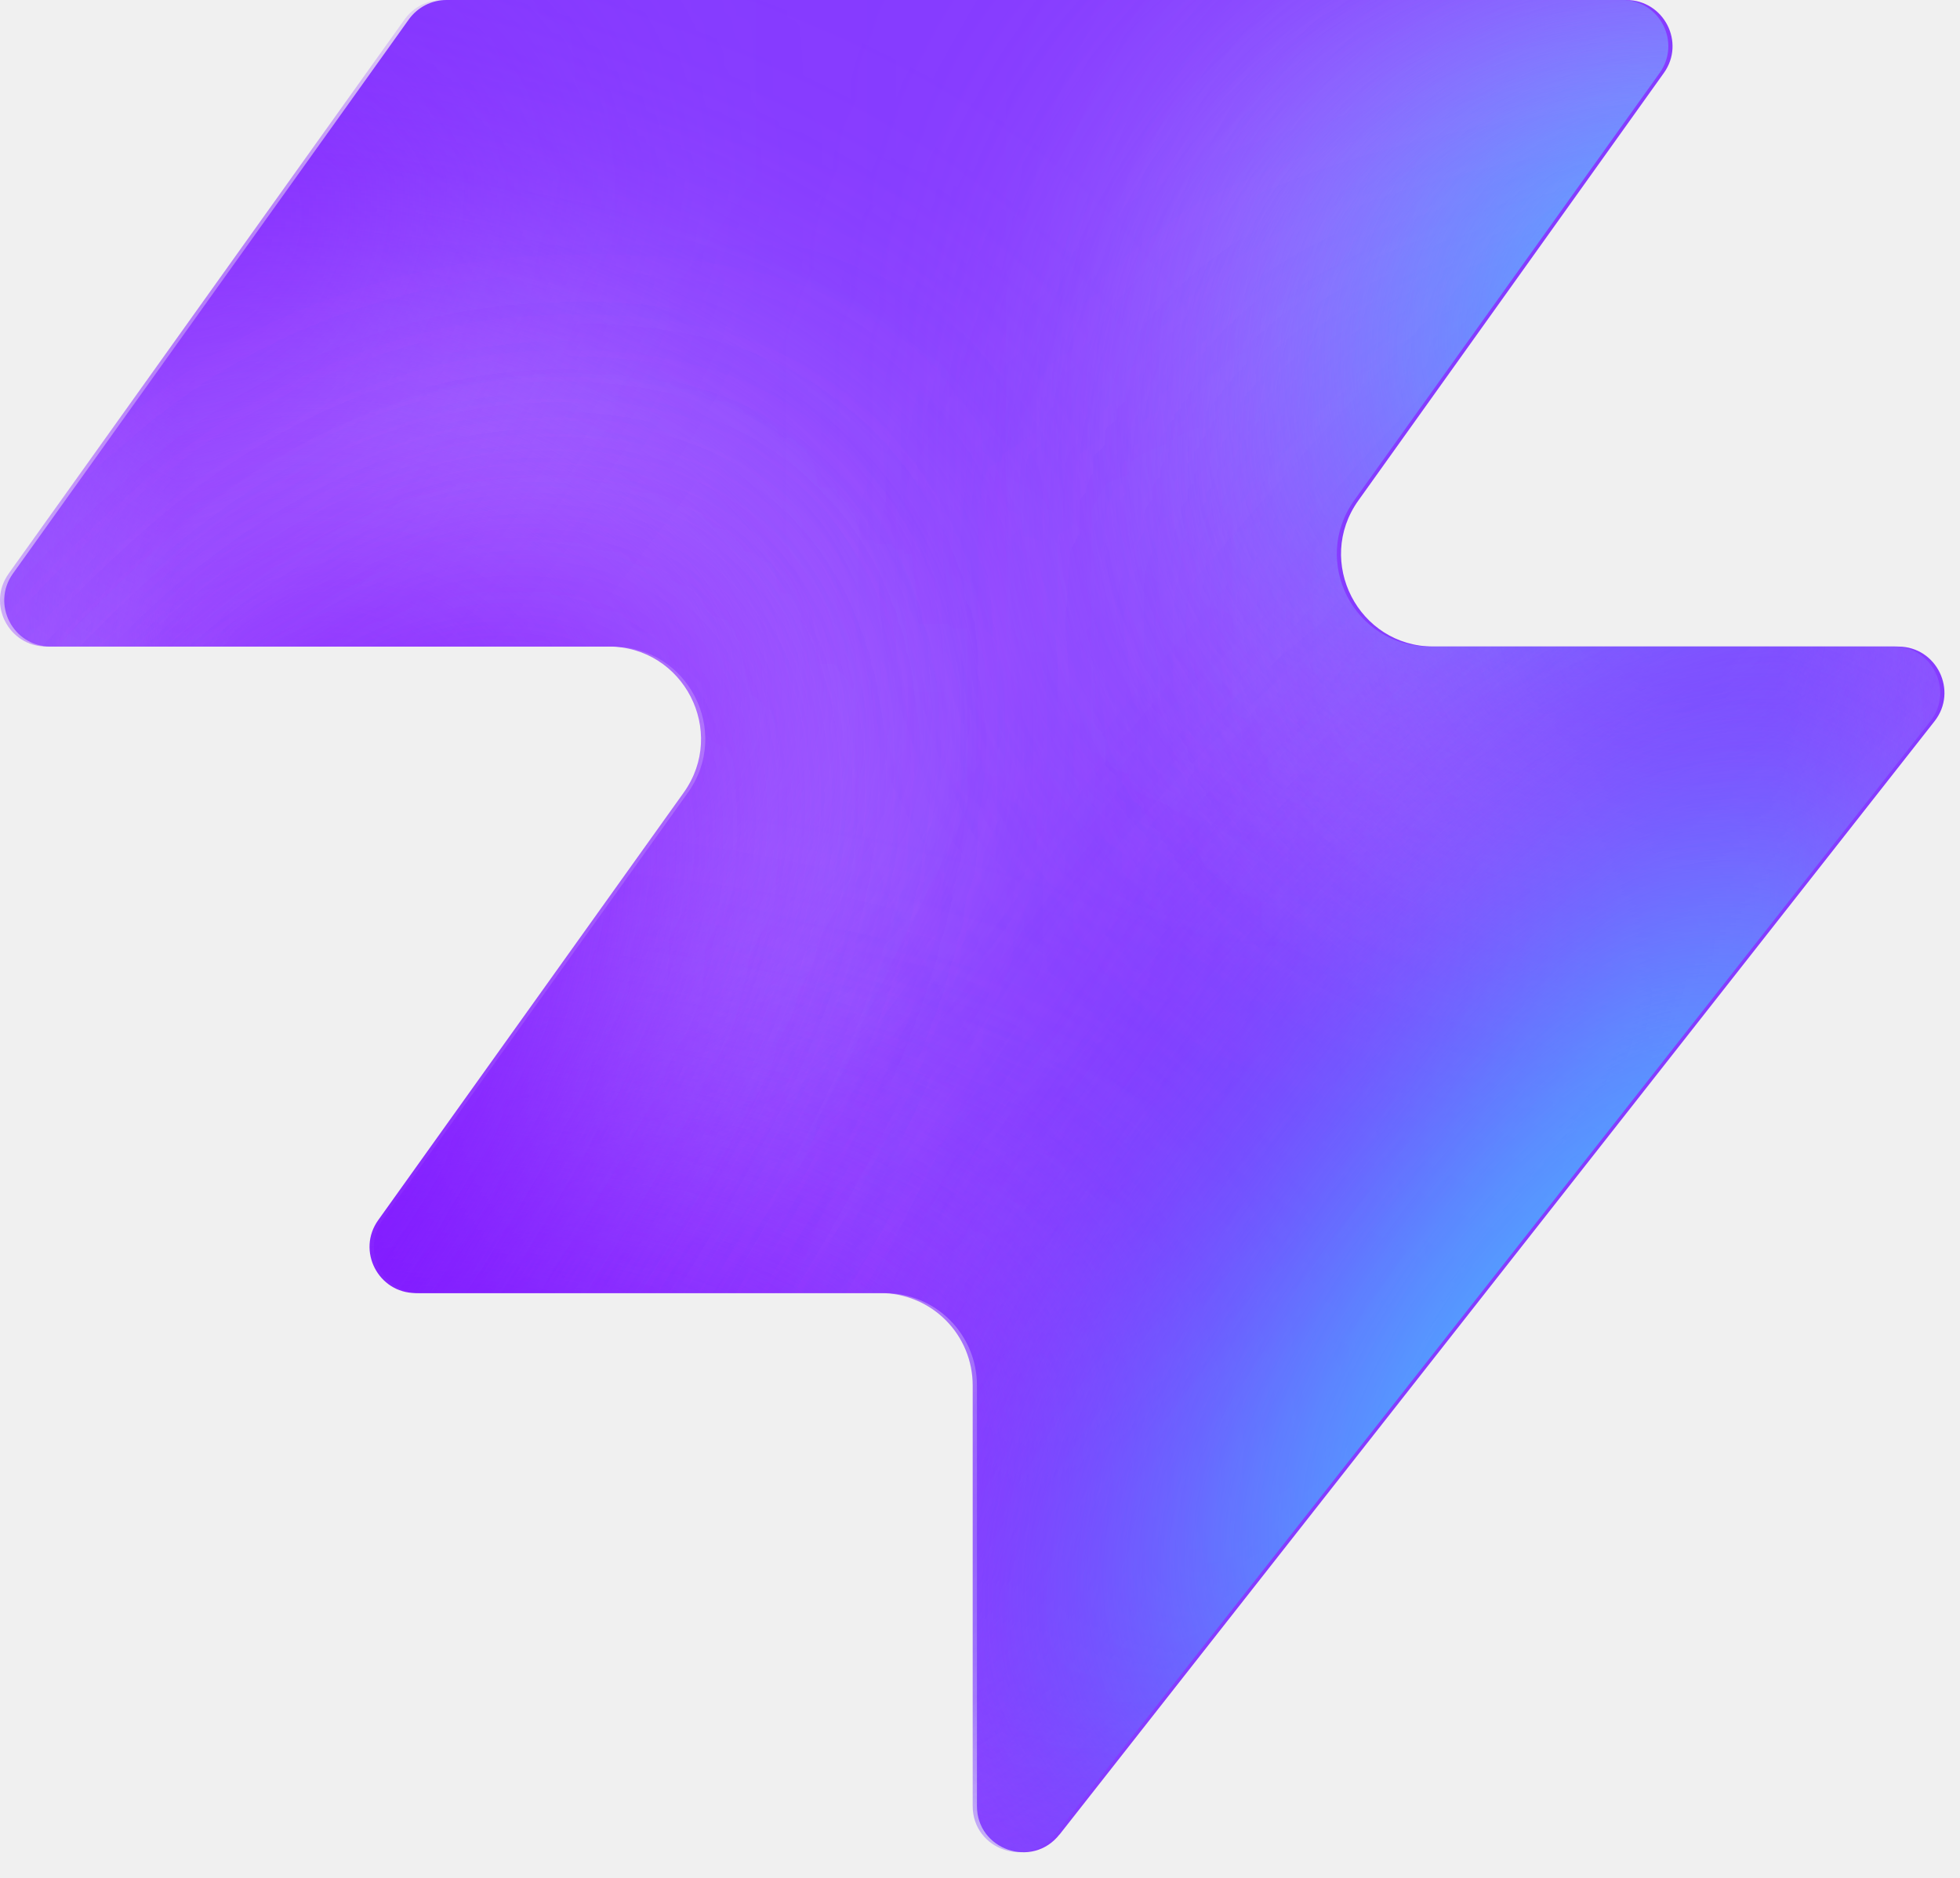
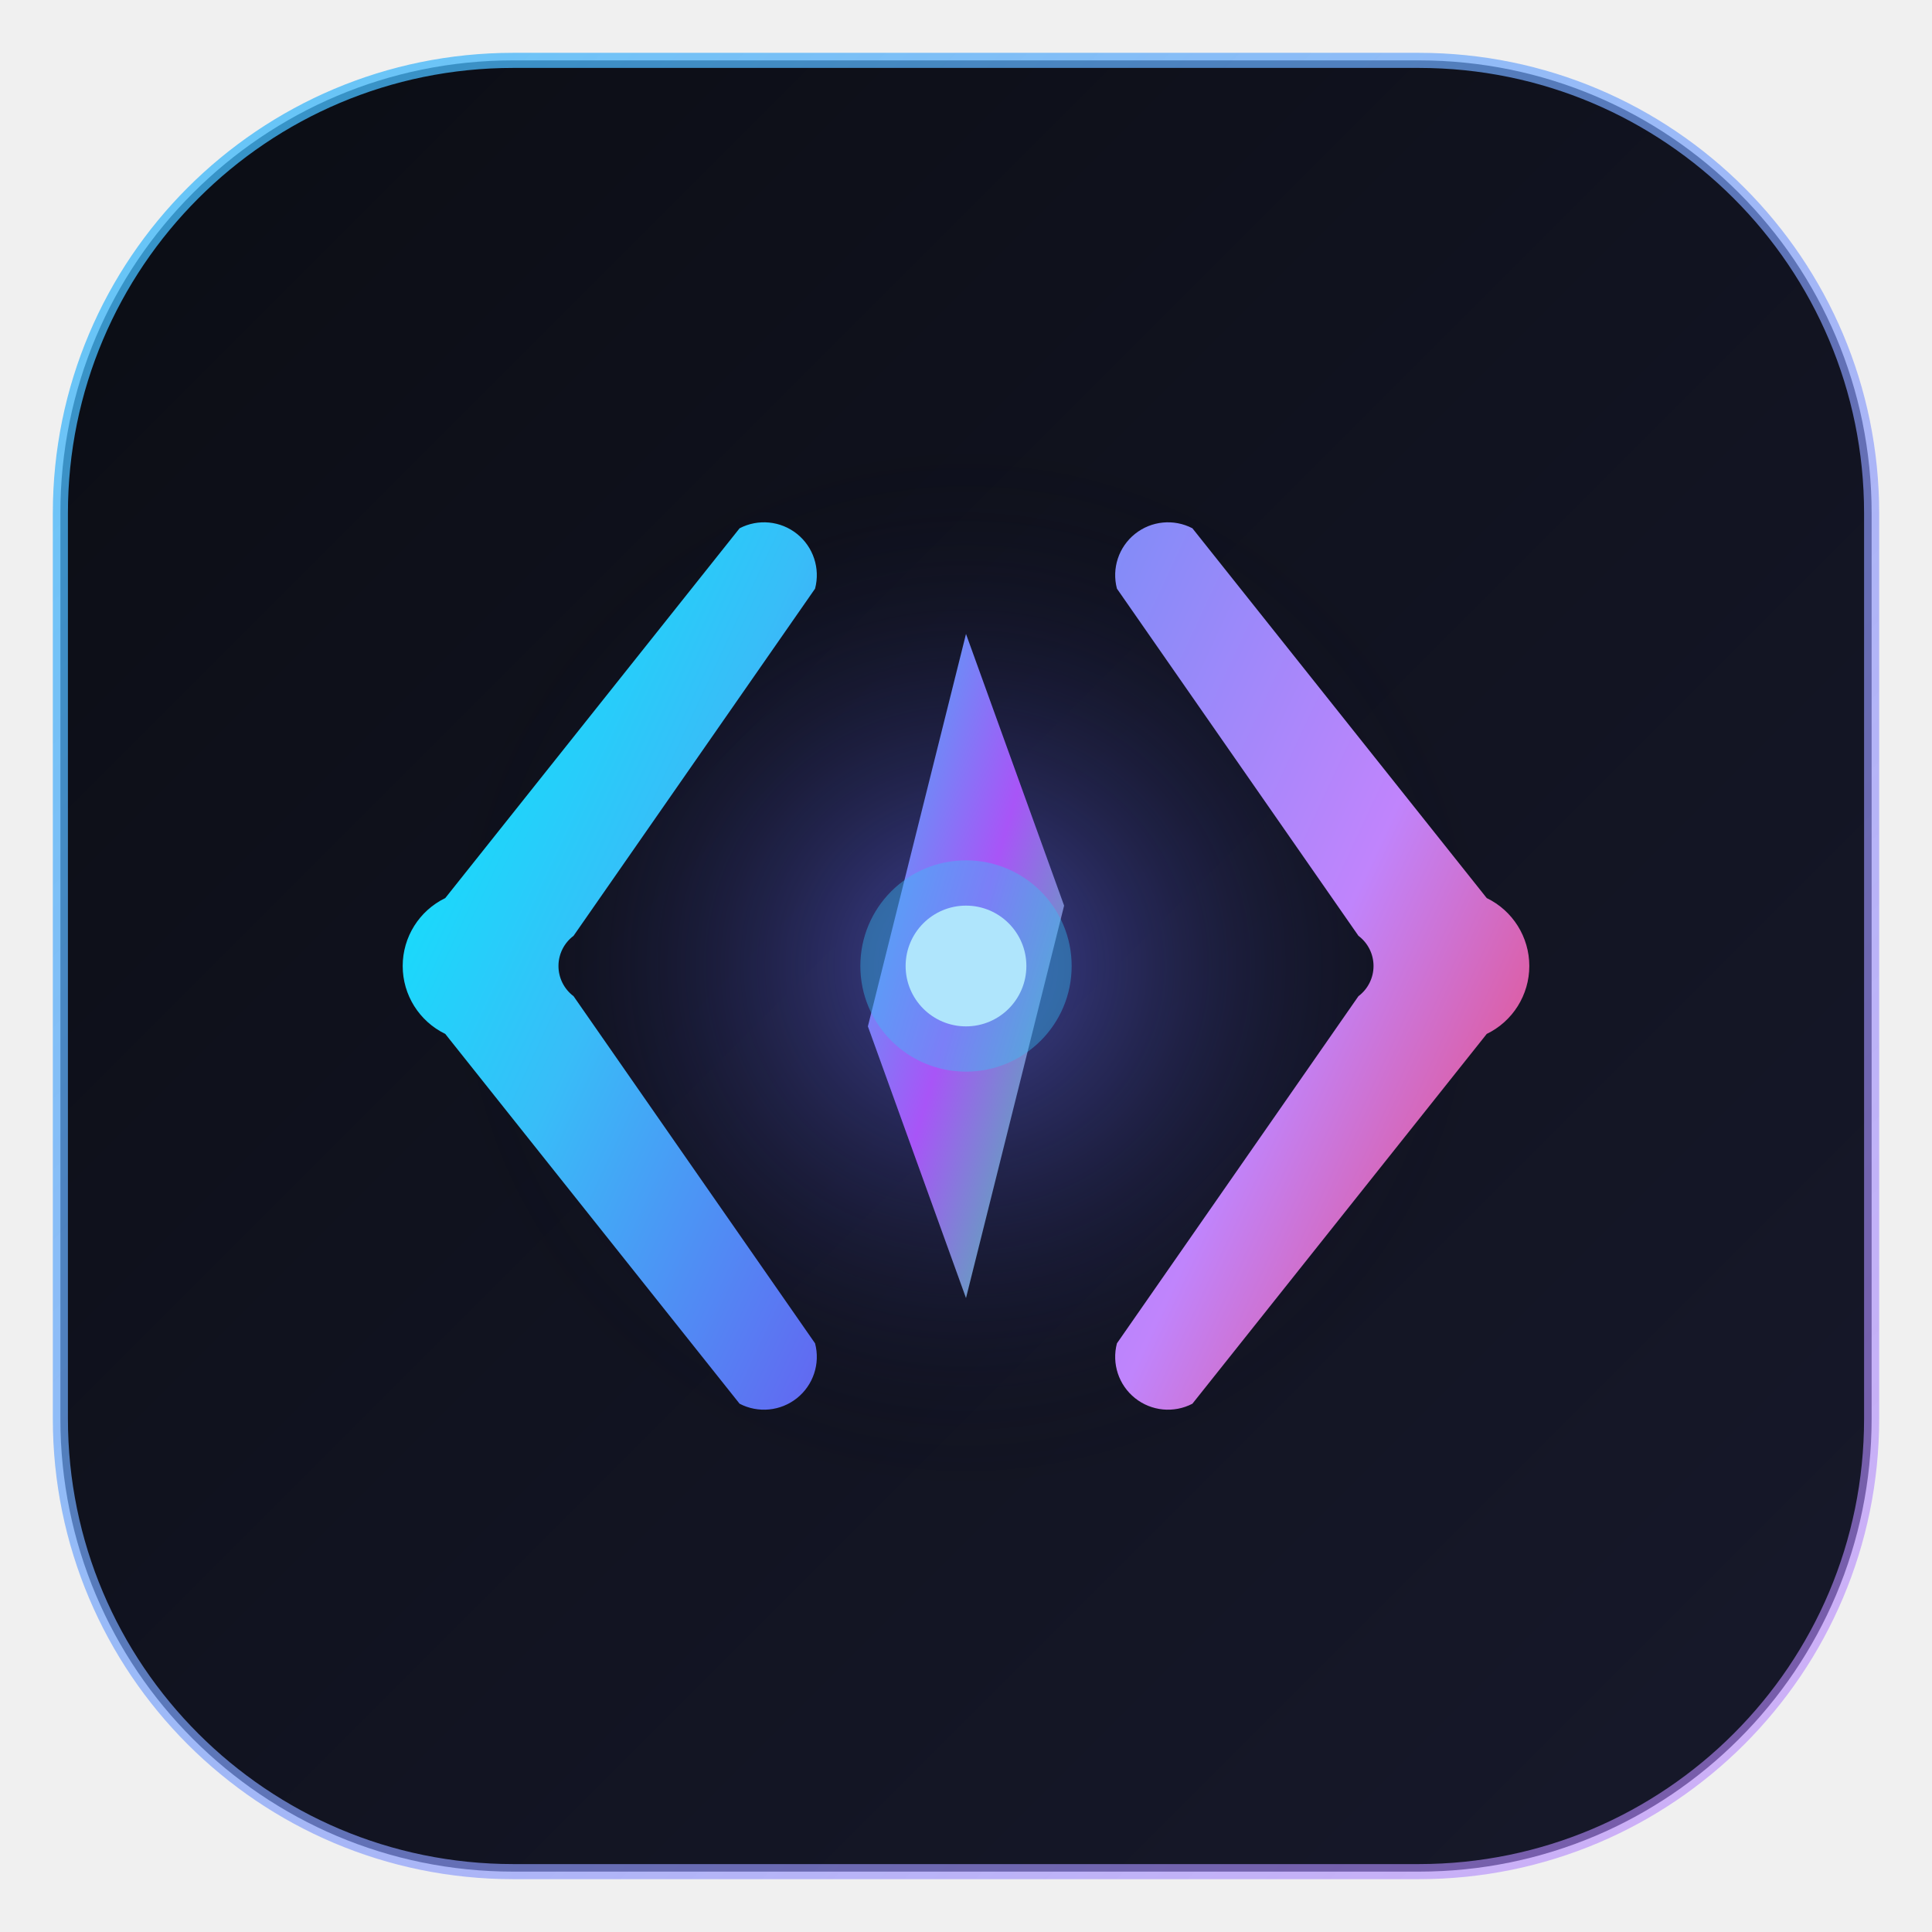
- <svg xmlns="http://www.w3.org/2000/svg" width="48" height="46" fill="none" viewBox="0 0 48 46">
-   <path fill="#863bff" d="M25.946 44.938c-.664.845-2.021.375-2.021-.698V33.937a2.26 2.26 0 0 0-2.262-2.262H10.287c-.92 0-1.456-1.04-.92-1.788l7.48-10.471c1.07-1.497 0-3.578-1.842-3.578H1.237c-.92 0-1.456-1.04-.92-1.788L10.013.474c.214-.297.556-.474.92-.474h28.894c.92 0 1.456 1.04.92 1.788l-7.48 10.471c-1.07 1.498 0 3.579 1.842 3.579h11.377c.943 0 1.473 1.088.89 1.83L25.947 44.94z" style="fill:#863bff;fill:color(display-p3 .525 .23 1);fill-opacity:1" />
-   <mask id="a" width="48" height="46" x="0" y="0" maskUnits="userSpaceOnUse" style="mask-type:alpha">
-     <path fill="#000" d="M25.842 44.938c-.664.844-2.021.375-2.021-.698V33.937a2.26 2.26 0 0 0-2.262-2.262H10.183c-.92 0-1.456-1.04-.92-1.788l7.48-10.471c1.07-1.498 0-3.579-1.842-3.579H1.133c-.92 0-1.456-1.04-.92-1.787L9.91.473c.214-.297.556-.474.92-.474h28.894c.92 0 1.456 1.04.92 1.788l-7.48 10.471c-1.07 1.498 0 3.578 1.842 3.578h11.377c.943 0 1.473 1.088.89 1.832L25.843 44.94z" style="fill:#000;fill-opacity:1" />
-   </mask>
-   <g mask="url(#a)">
-     <g filter="url(#b)">
-       <ellipse cx="5.508" cy="14.704" fill="#ede6ff" rx="5.508" ry="14.704" style="fill:#ede6ff;fill:color(display-p3 .927 .903 1);fill-opacity:1" transform="matrix(.00324 1 1 -.00324 -4.47 31.516)" />
-     </g>
-     <g filter="url(#c)">
-       <ellipse cx="10.399" cy="29.851" fill="#ede6ff" rx="10.399" ry="29.851" style="fill:#ede6ff;fill:color(display-p3 .927 .903 1);fill-opacity:1" transform="matrix(.00324 1 1 -.00324 -39.328 7.883)" />
-     </g>
-     <g filter="url(#d)">
-       <ellipse cx="5.508" cy="30.487" fill="#7e14ff" rx="5.508" ry="30.487" style="fill:#7e14ff;fill:color(display-p3 .492 .077 1);fill-opacity:1" transform="rotate(89.814 -25.913 -14.639)scale(1 -1)" />
-     </g>
-     <g filter="url(#e)">
-       <ellipse cx="5.508" cy="30.599" fill="#7e14ff" rx="5.508" ry="30.599" style="fill:#7e14ff;fill:color(display-p3 .492 .077 1);fill-opacity:1" transform="rotate(89.814 -32.644 -3.334)scale(1 -1)" />
-     </g>
-     <g filter="url(#f)">
-       <ellipse cx="5.508" cy="30.599" fill="#7e14ff" rx="5.508" ry="30.599" style="fill:#7e14ff;fill:color(display-p3 .492 .077 1);fill-opacity:1" transform="matrix(.00324 1 1 -.00324 -34.34 30.47)" />
-     </g>
-     <g filter="url(#g)">
-       <ellipse cx="14.072" cy="22.078" fill="#ede6ff" rx="14.072" ry="22.078" style="fill:#ede6ff;fill:color(display-p3 .927 .903 1);fill-opacity:1" transform="rotate(93.35 24.506 48.493)scale(-1 1)" />
-     </g>
-     <g filter="url(#h)">
-       <ellipse cx="3.47" cy="21.501" fill="#7e14ff" rx="3.47" ry="21.501" style="fill:#7e14ff;fill:color(display-p3 .492 .077 1);fill-opacity:1" transform="rotate(89.009 28.708 47.59)scale(-1 1)" />
-     </g>
-     <g filter="url(#i)">
-       <ellipse cx="3.47" cy="21.501" fill="#7e14ff" rx="3.47" ry="21.501" style="fill:#7e14ff;fill:color(display-p3 .492 .077 1);fill-opacity:1" transform="rotate(89.009 28.708 47.59)scale(-1 1)" />
-     </g>
-     <g filter="url(#j)">
-       <ellipse cx=".387" cy="8.972" fill="#7e14ff" rx="4.407" ry="29.108" style="fill:#7e14ff;fill:color(display-p3 .492 .077 1);fill-opacity:1" transform="rotate(39.51 .387 8.972)" />
-     </g>
-     <g filter="url(#k)">
-       <ellipse cx="47.523" cy="-6.092" fill="#7e14ff" rx="4.407" ry="29.108" style="fill:#7e14ff;fill:color(display-p3 .492 .077 1);fill-opacity:1" transform="rotate(37.892 47.523 -6.092)" />
-     </g>
-     <g filter="url(#l)">
-       <ellipse cx="41.412" cy="6.333" fill="#47bfff" rx="5.971" ry="9.665" style="fill:#47bfff;fill:color(display-p3 .28 .748 1);fill-opacity:1" transform="rotate(37.892 41.412 6.333)" />
-     </g>
-     <g filter="url(#m)">
-       <ellipse cx="-1.879" cy="38.332" fill="#7e14ff" rx="4.407" ry="29.108" style="fill:#7e14ff;fill:color(display-p3 .492 .077 1);fill-opacity:1" transform="rotate(37.892 -1.88 38.332)" />
-     </g>
-     <g filter="url(#n)">
-       <ellipse cx="-1.879" cy="38.332" fill="#7e14ff" rx="4.407" ry="29.108" style="fill:#7e14ff;fill:color(display-p3 .492 .077 1);fill-opacity:1" transform="rotate(37.892 -1.88 38.332)" />
-     </g>
-     <g filter="url(#o)">
-       <ellipse cx="35.651" cy="29.907" fill="#7e14ff" rx="4.407" ry="29.108" style="fill:#7e14ff;fill:color(display-p3 .492 .077 1);fill-opacity:1" transform="rotate(37.892 35.651 29.907)" />
-     </g>
-     <g filter="url(#p)">
-       <ellipse cx="38.418" cy="32.4" fill="#47bfff" rx="5.971" ry="15.297" style="fill:#47bfff;fill:color(display-p3 .28 .748 1);fill-opacity:1" transform="rotate(37.892 38.418 32.4)" />
-     </g>
-   </g>
+ <svg xmlns="http://www.w3.org/2000/svg" viewBox="0 0 512 512" width="512" height="512" fill="none">
  <defs>
-     <filter id="b" width="60.045" height="41.654" x="-19.77" y="16.149" color-interpolation-filters="sRGB" filterUnits="userSpaceOnUse">
-       <feFlood flood-opacity="0" result="BackgroundImageFix" />
-       <feBlend in="SourceGraphic" in2="BackgroundImageFix" result="shape" />
-       <feGaussianBlur result="effect1_foregroundBlur_2002_17158" stdDeviation="7.659" />
-     </filter>
-     <filter id="c" width="90.34" height="51.437" x="-54.613" y="-7.533" color-interpolation-filters="sRGB" filterUnits="userSpaceOnUse">
-       <feFlood flood-opacity="0" result="BackgroundImageFix" />
-       <feBlend in="SourceGraphic" in2="BackgroundImageFix" result="shape" />
-       <feGaussianBlur result="effect1_foregroundBlur_2002_17158" stdDeviation="7.659" />
-     </filter>
-     <filter id="d" width="79.355" height="29.4" x="-49.64" y="2.03" color-interpolation-filters="sRGB" filterUnits="userSpaceOnUse">
-       <feFlood flood-opacity="0" result="BackgroundImageFix" />
-       <feBlend in="SourceGraphic" in2="BackgroundImageFix" result="shape" />
-       <feGaussianBlur result="effect1_foregroundBlur_2002_17158" stdDeviation="4.596" />
-     </filter>
-     <filter id="e" width="79.579" height="29.4" x="-45.045" y="20.029" color-interpolation-filters="sRGB" filterUnits="userSpaceOnUse">
-       <feFlood flood-opacity="0" result="BackgroundImageFix" />
-       <feBlend in="SourceGraphic" in2="BackgroundImageFix" result="shape" />
-       <feGaussianBlur result="effect1_foregroundBlur_2002_17158" stdDeviation="4.596" />
-     </filter>
-     <filter id="f" width="79.579" height="29.4" x="-43.513" y="21.178" color-interpolation-filters="sRGB" filterUnits="userSpaceOnUse">
-       <feFlood flood-opacity="0" result="BackgroundImageFix" />
-       <feBlend in="SourceGraphic" in2="BackgroundImageFix" result="shape" />
-       <feGaussianBlur result="effect1_foregroundBlur_2002_17158" stdDeviation="4.596" />
-     </filter>
-     <filter id="g" width="74.749" height="58.852" x="15.756" y="-17.901" color-interpolation-filters="sRGB" filterUnits="userSpaceOnUse">
-       <feFlood flood-opacity="0" result="BackgroundImageFix" />
-       <feBlend in="SourceGraphic" in2="BackgroundImageFix" result="shape" />
-       <feGaussianBlur result="effect1_foregroundBlur_2002_17158" stdDeviation="7.659" />
-     </filter>
-     <filter id="h" width="61.377" height="25.362" x="23.548" y="2.284" color-interpolation-filters="sRGB" filterUnits="userSpaceOnUse">
-       <feFlood flood-opacity="0" result="BackgroundImageFix" />
-       <feBlend in="SourceGraphic" in2="BackgroundImageFix" result="shape" />
-       <feGaussianBlur result="effect1_foregroundBlur_2002_17158" stdDeviation="4.596" />
-     </filter>
-     <filter id="i" width="61.377" height="25.362" x="23.548" y="2.284" color-interpolation-filters="sRGB" filterUnits="userSpaceOnUse">
-       <feFlood flood-opacity="0" result="BackgroundImageFix" />
-       <feBlend in="SourceGraphic" in2="BackgroundImageFix" result="shape" />
-       <feGaussianBlur result="effect1_foregroundBlur_2002_17158" stdDeviation="4.596" />
-     </filter>
-     <filter id="j" width="56.045" height="63.649" x="-27.636" y="-22.853" color-interpolation-filters="sRGB" filterUnits="userSpaceOnUse">
-       <feFlood flood-opacity="0" result="BackgroundImageFix" />
-       <feBlend in="SourceGraphic" in2="BackgroundImageFix" result="shape" />
-       <feGaussianBlur result="effect1_foregroundBlur_2002_17158" stdDeviation="4.596" />
-     </filter>
-     <filter id="k" width="54.814" height="64.646" x="20.116" y="-38.415" color-interpolation-filters="sRGB" filterUnits="userSpaceOnUse">
-       <feFlood flood-opacity="0" result="BackgroundImageFix" />
-       <feBlend in="SourceGraphic" in2="BackgroundImageFix" result="shape" />
-       <feGaussianBlur result="effect1_foregroundBlur_2002_17158" stdDeviation="4.596" />
-     </filter>
-     <filter id="l" width="33.541" height="35.313" x="24.641" y="-11.323" color-interpolation-filters="sRGB" filterUnits="userSpaceOnUse">
-       <feFlood flood-opacity="0" result="BackgroundImageFix" />
-       <feBlend in="SourceGraphic" in2="BackgroundImageFix" result="shape" />
-       <feGaussianBlur result="effect1_foregroundBlur_2002_17158" stdDeviation="4.596" />
-     </filter>
-     <filter id="m" width="54.814" height="64.646" x="-29.286" y="6.009" color-interpolation-filters="sRGB" filterUnits="userSpaceOnUse">
-       <feFlood flood-opacity="0" result="BackgroundImageFix" />
-       <feBlend in="SourceGraphic" in2="BackgroundImageFix" result="shape" />
-       <feGaussianBlur result="effect1_foregroundBlur_2002_17158" stdDeviation="4.596" />
-     </filter>
-     <filter id="n" width="54.814" height="64.646" x="-29.286" y="6.009" color-interpolation-filters="sRGB" filterUnits="userSpaceOnUse">
-       <feFlood flood-opacity="0" result="BackgroundImageFix" />
-       <feBlend in="SourceGraphic" in2="BackgroundImageFix" result="shape" />
-       <feGaussianBlur result="effect1_foregroundBlur_2002_17158" stdDeviation="4.596" />
-     </filter>
-     <filter id="o" width="54.814" height="64.646" x="8.244" y="-2.416" color-interpolation-filters="sRGB" filterUnits="userSpaceOnUse">
-       <feFlood flood-opacity="0" result="BackgroundImageFix" />
-       <feBlend in="SourceGraphic" in2="BackgroundImageFix" result="shape" />
-       <feGaussianBlur result="effect1_foregroundBlur_2002_17158" stdDeviation="4.596" />
-     </filter>
-     <filter id="p" width="39.409" height="43.623" x="18.713" y="10.588" color-interpolation-filters="sRGB" filterUnits="userSpaceOnUse">
-       <feFlood flood-opacity="0" result="BackgroundImageFix" />
-       <feBlend in="SourceGraphic" in2="BackgroundImageFix" result="shape" />
-       <feGaussianBlur result="effect1_foregroundBlur_2002_17158" stdDeviation="4.596" />
-     </filter>
+     <linearGradient id="bg" x1="0%" y1="0%" x2="100%" y2="100%">
+       <stop offset="0%" stop-color="#0b0d14" />
+       <stop offset="50%" stop-color="#111320" />
+       <stop offset="100%" stop-color="#17192b" />
+     </linearGradient>
+     <linearGradient id="borderGrad" x1="0%" y1="0%" x2="100%" y2="100%">
+       <stop offset="0%" stop-color="#38bdf8" stop-opacity="0.8" />
+       <stop offset="100%" stop-color="#c084fc" stop-opacity="0.6" />
+     </linearGradient>
+     <linearGradient id="leftBracket" x1="0%" y1="0%" x2="100%" y2="100%">
+       <stop offset="0%" stop-color="#00f2fe" />
+       <stop offset="50%" stop-color="#38bdf8" />
+       <stop offset="100%" stop-color="#6366f1" />
+     </linearGradient>
+     <linearGradient id="rightBracket" x1="0%" y1="0%" x2="100%" y2="100%">
+       <stop offset="0%" stop-color="#818cf8" />
+       <stop offset="50%" stop-color="#c084fc" />
+       <stop offset="100%" stop-color="#f43f5e" />
+     </linearGradient>
+     <linearGradient id="coreGrad" x1="0%" y1="0%" x2="100%" y2="100%">
+       <stop offset="0%" stop-color="#38bdf8" />
+       <stop offset="50%" stop-color="#a855f7" />
+       <stop offset="100%" stop-color="#34d399" />
+     </linearGradient>
+     <radialGradient id="ambientGlow" cx="50%" cy="50%" r="50%">
+       <stop offset="0%" stop-color="#6366f1" stop-opacity="0.6" />
+       <stop offset="100%" stop-color="#000000" stop-opacity="0" />
+     </radialGradient>
  </defs>
+   <rect x="16" y="16" width="480" height="480" rx="120" fill="url(#bg)" />
+   <rect x="16" y="16" width="480" height="480" rx="120" fill="none" stroke="url(#borderGrad)" stroke-width="4" />
+   <circle cx="256" cy="256" r="140" fill="url(#ambientGlow)" />
+   <path d="M 196 140 L 118 238 A 20 20 0 0 0 118 274 L 196 372 A 14 14 0 0 0 216 356 L 152 264 A 10 10 0 0 1 152 248 L 216 156 A 14 14 0 0 0 196 140 Z" fill="url(#leftBracket)" />
+   <path d="M 316 140 L 394 238 A 20 20 0 0 1 394 274 L 316 372 A 14 14 0 0 1 296 356 L 360 264 A 10 10 0 0 0 360 248 L 296 156 A 14 14 0 0 1 316 140 Z" fill="url(#rightBracket)" />
+   <path d="M 256 168 L 282 240 L 256 344 L 230 272 Z" fill="url(#coreGrad)" />
+   <circle cx="256" cy="256" r="16" fill="#ffffff" />
+   <circle cx="256" cy="256" r="28" fill="#38bdf8" opacity="0.4" />
</svg>
